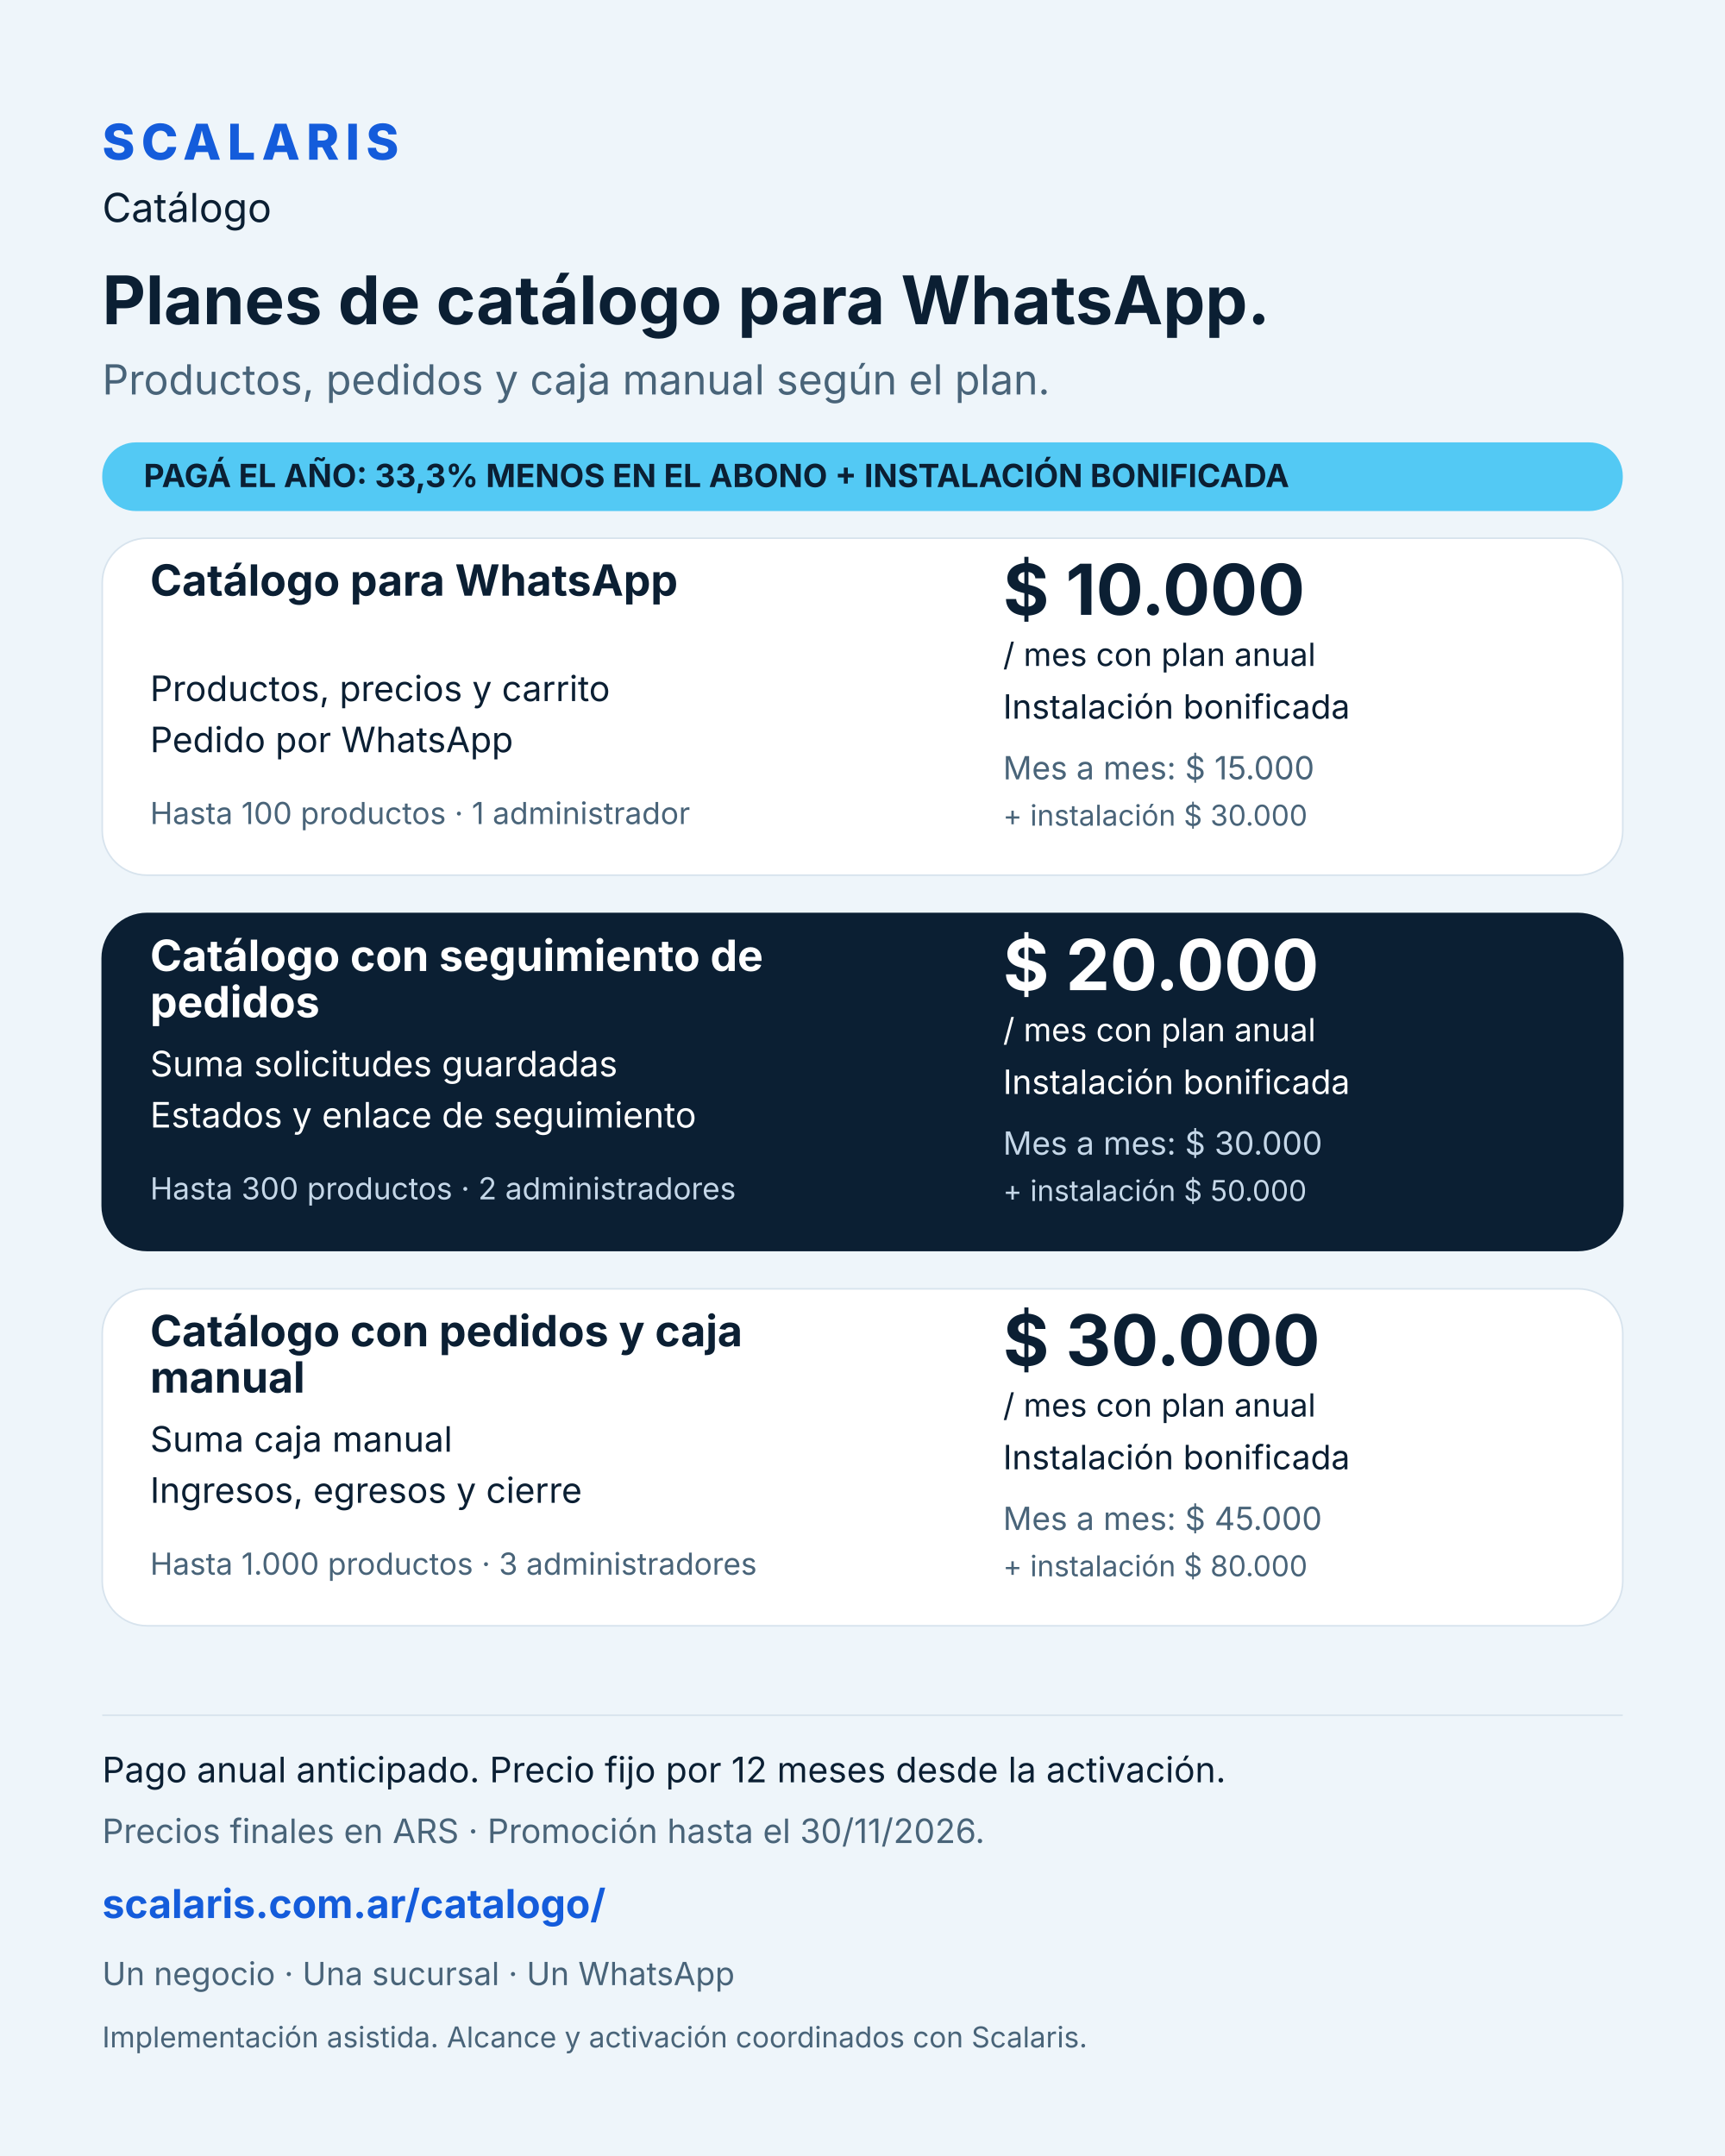
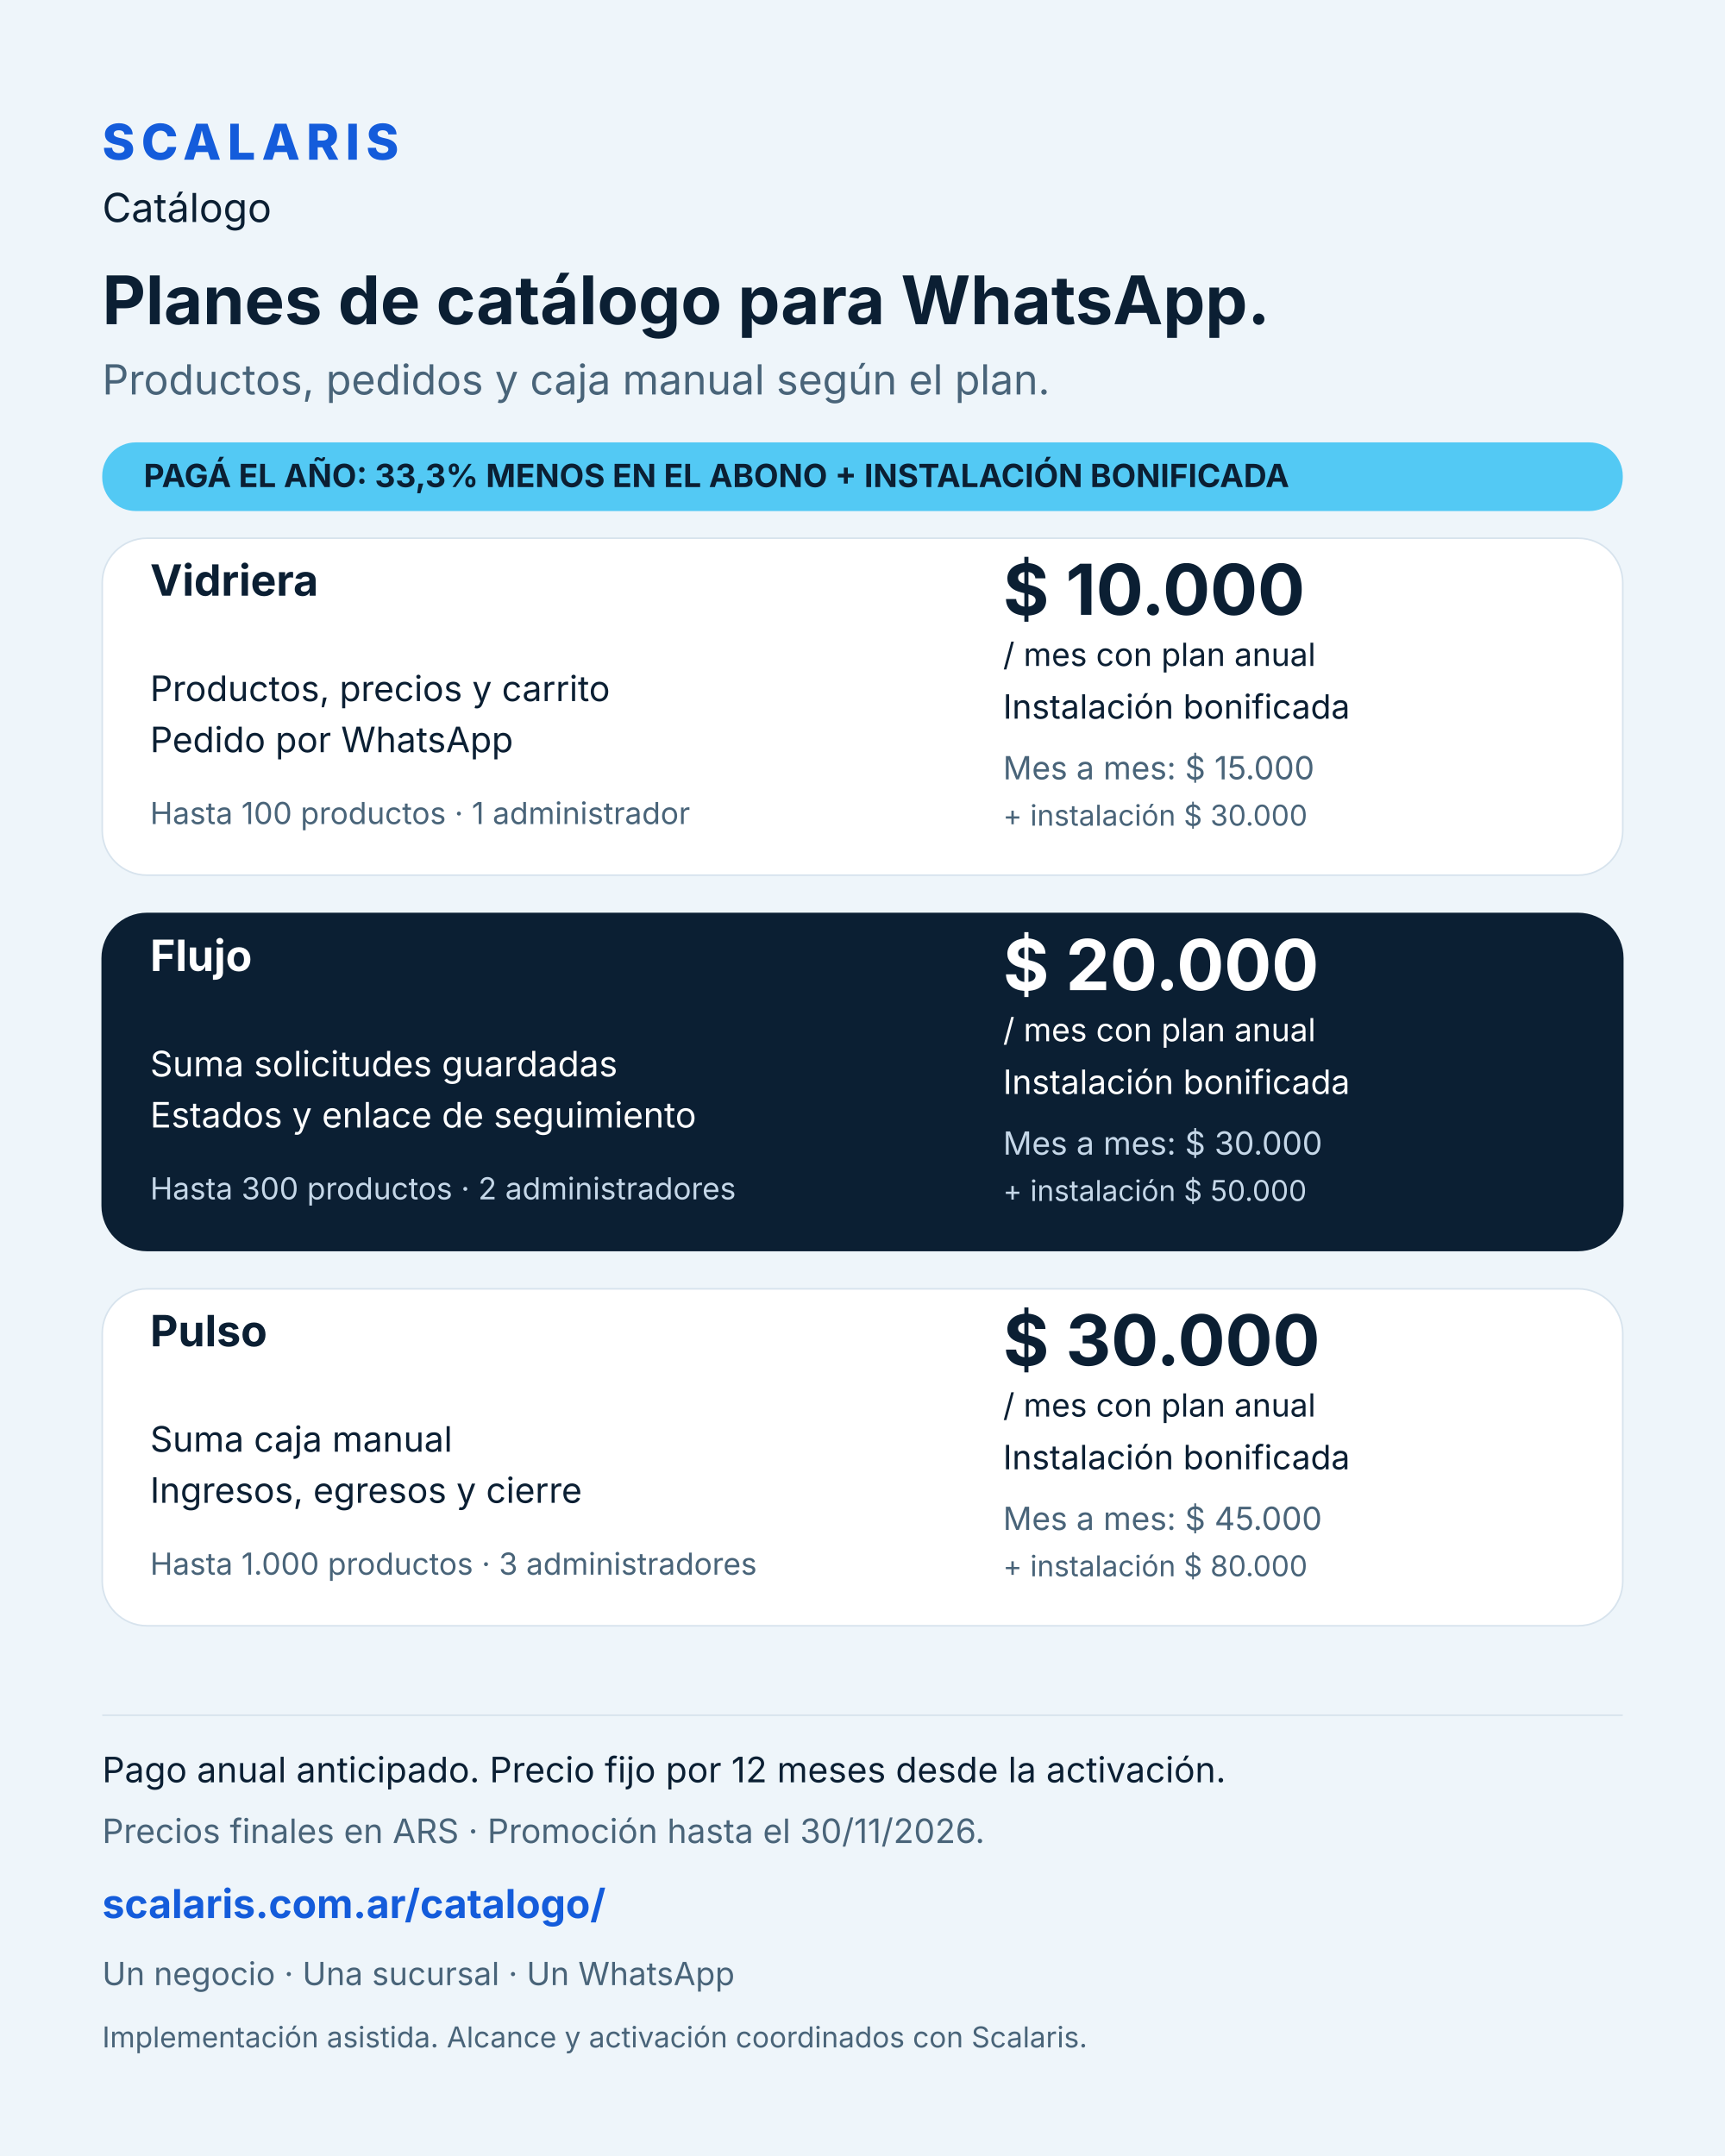
<svg xmlns="http://www.w3.org/2000/svg" width="1080" height="1350" viewBox="0 0 1080 1350" role="img" aria-labelledby="title desc">
  <g font-family="Inter,Segoe UI,Arial,sans-serif">
    <rect width="1080" height="1350" fill="#eef5fa" />
    <text x="64" y="100" font-size="31" font-weight="800" letter-spacing="4" fill="#145cdb">SCALARIS</text>
    <text x="64" y="139" font-size="25" fill="#0b1f33">Catálogo</text>
    <text x="64" y="203" font-size="42" font-weight="650" fill="#0b1f33">Planes de catálogo para WhatsApp.</text>
    <text x="64" y="247" font-size="26" fill="#496479">Productos, pedidos y caja manual según el plan.</text>
    <rect x="64" y="277" width="952" height="43" rx="21" fill="#53c9f4" />
    <text x="90" y="305" font-size="20" font-weight="700" fill="#0b1f33">PAGÁ EL AÑO: 33,3% MENOS EN EL ABONO + INSTALACIÓN BONIFICADA</text>
    <g>
      <rect x="64" y="337" width="952" height="211" rx="28" fill="#fff" stroke="#d7e3ed" />
-       <text x="94" y="373" font-size="27" font-weight="700" fill="#0b1f33">Catálogo para WhatsApp</text>
+       <text x="94" y="373" font-size="27" font-weight="700" fill="#0b1f33">Vidriera</text>
      <text x="94" y="439" font-size="22" fill="#0b1f33">Productos, precios y carrito</text>
      <text x="94" y="471" font-size="22" fill="#0b1f33">Pedido por WhatsApp</text>
      <text x="94" y="516" font-size="19" fill="#496479">Hasta 100 productos · 1 administrador</text>
      <text x="628" y="385" font-size="44" font-weight="700" fill="#0b1f33">$ 10.000</text>
      <text x="628" y="417" font-size="20" fill="#0b1f33">/ mes con plan anual</text>
      <text x="628" y="450" font-size="21" fill="#0b1f33">Instalación bonificada</text>
      <text x="628" y="488" font-size="20" fill="#496479">Mes a mes: $ 15.000</text>
      <text x="628" y="517" font-size="18" fill="#496479">+ instalación $ 30.000</text>
    </g>
    <g>
      <rect x="64" y="572" width="952" height="211" rx="28" fill="#0b1f33" stroke="#0b1f33" />
-       <text x="94" y="608" font-size="27" font-weight="700" fill="#fff">Catálogo con seguimiento de</text>
-       <text x="94" y="637" font-size="27" font-weight="700" fill="#fff">pedidos</text>
+       <text x="94" y="608" font-size="27" font-weight="700" fill="#fff">Flujo</text>
      <text x="94" y="674" font-size="22" fill="#fff">Suma solicitudes guardadas</text>
      <text x="94" y="706" font-size="22" fill="#fff">Estados y enlace de seguimiento</text>
      <text x="94" y="751" font-size="19" fill="#c5d7e8">Hasta 300 productos · 2 administradores</text>
      <text x="628" y="620" font-size="44" font-weight="700" fill="#fff">$ 20.000</text>
      <text x="628" y="652" font-size="20" fill="#fff">/ mes con plan anual</text>
      <text x="628" y="685" font-size="21" fill="#fff">Instalación bonificada</text>
      <text x="628" y="723" font-size="20" fill="#c5d7e8">Mes a mes: $ 30.000</text>
      <text x="628" y="752" font-size="18" fill="#c5d7e8">+ instalación $ 50.000</text>
    </g>
    <g>
      <rect x="64" y="807" width="952" height="211" rx="28" fill="#fff" stroke="#d7e3ed" />
-       <text x="94" y="843" font-size="27" font-weight="700" fill="#0b1f33">Catálogo con pedidos y caja</text>
-       <text x="94" y="872" font-size="27" font-weight="700" fill="#0b1f33">manual</text>
+       <text x="94" y="843" font-size="27" font-weight="700" fill="#0b1f33">Pulso</text>
      <text x="94" y="909" font-size="22" fill="#0b1f33">Suma caja manual</text>
      <text x="94" y="941" font-size="22" fill="#0b1f33">Ingresos, egresos y cierre</text>
      <text x="94" y="986" font-size="19" fill="#496479">Hasta 1.000 productos · 3 administradores</text>
      <text x="628" y="855" font-size="44" font-weight="700" fill="#0b1f33">$ 30.000</text>
      <text x="628" y="887" font-size="20" fill="#0b1f33">/ mes con plan anual</text>
      <text x="628" y="920" font-size="21" fill="#0b1f33">Instalación bonificada</text>
      <text x="628" y="958" font-size="20" fill="#496479">Mes a mes: $ 45.000</text>
      <text x="628" y="987" font-size="18" fill="#496479">+ instalación $ 80.000</text>
    </g>
    <line x1="64" y1="1074" x2="1016" y2="1074" stroke="#d7e3ed" />
    <text x="64" y="1116" font-size="22" fill="#0b1f33">Pago anual anticipado. Precio fijo por 12 meses desde la activación.</text>
    <text x="64" y="1154" font-size="21" fill="#496479">Precios finales en ARS · Promoción hasta el 30/11/2026.</text>
    <text x="64" y="1201" font-size="25" font-weight="650" fill="#145cdb">scalaris.com.ar/catalogo/</text>
    <text x="64" y="1243" font-size="20" fill="#496479">Un negocio · Una sucursal · Un WhatsApp</text>
    <text x="64" y="1282" font-size="18" fill="#496479">Implementación asistida. Alcance y activación coordinados con Scalaris.</text>
  </g>
</svg>
